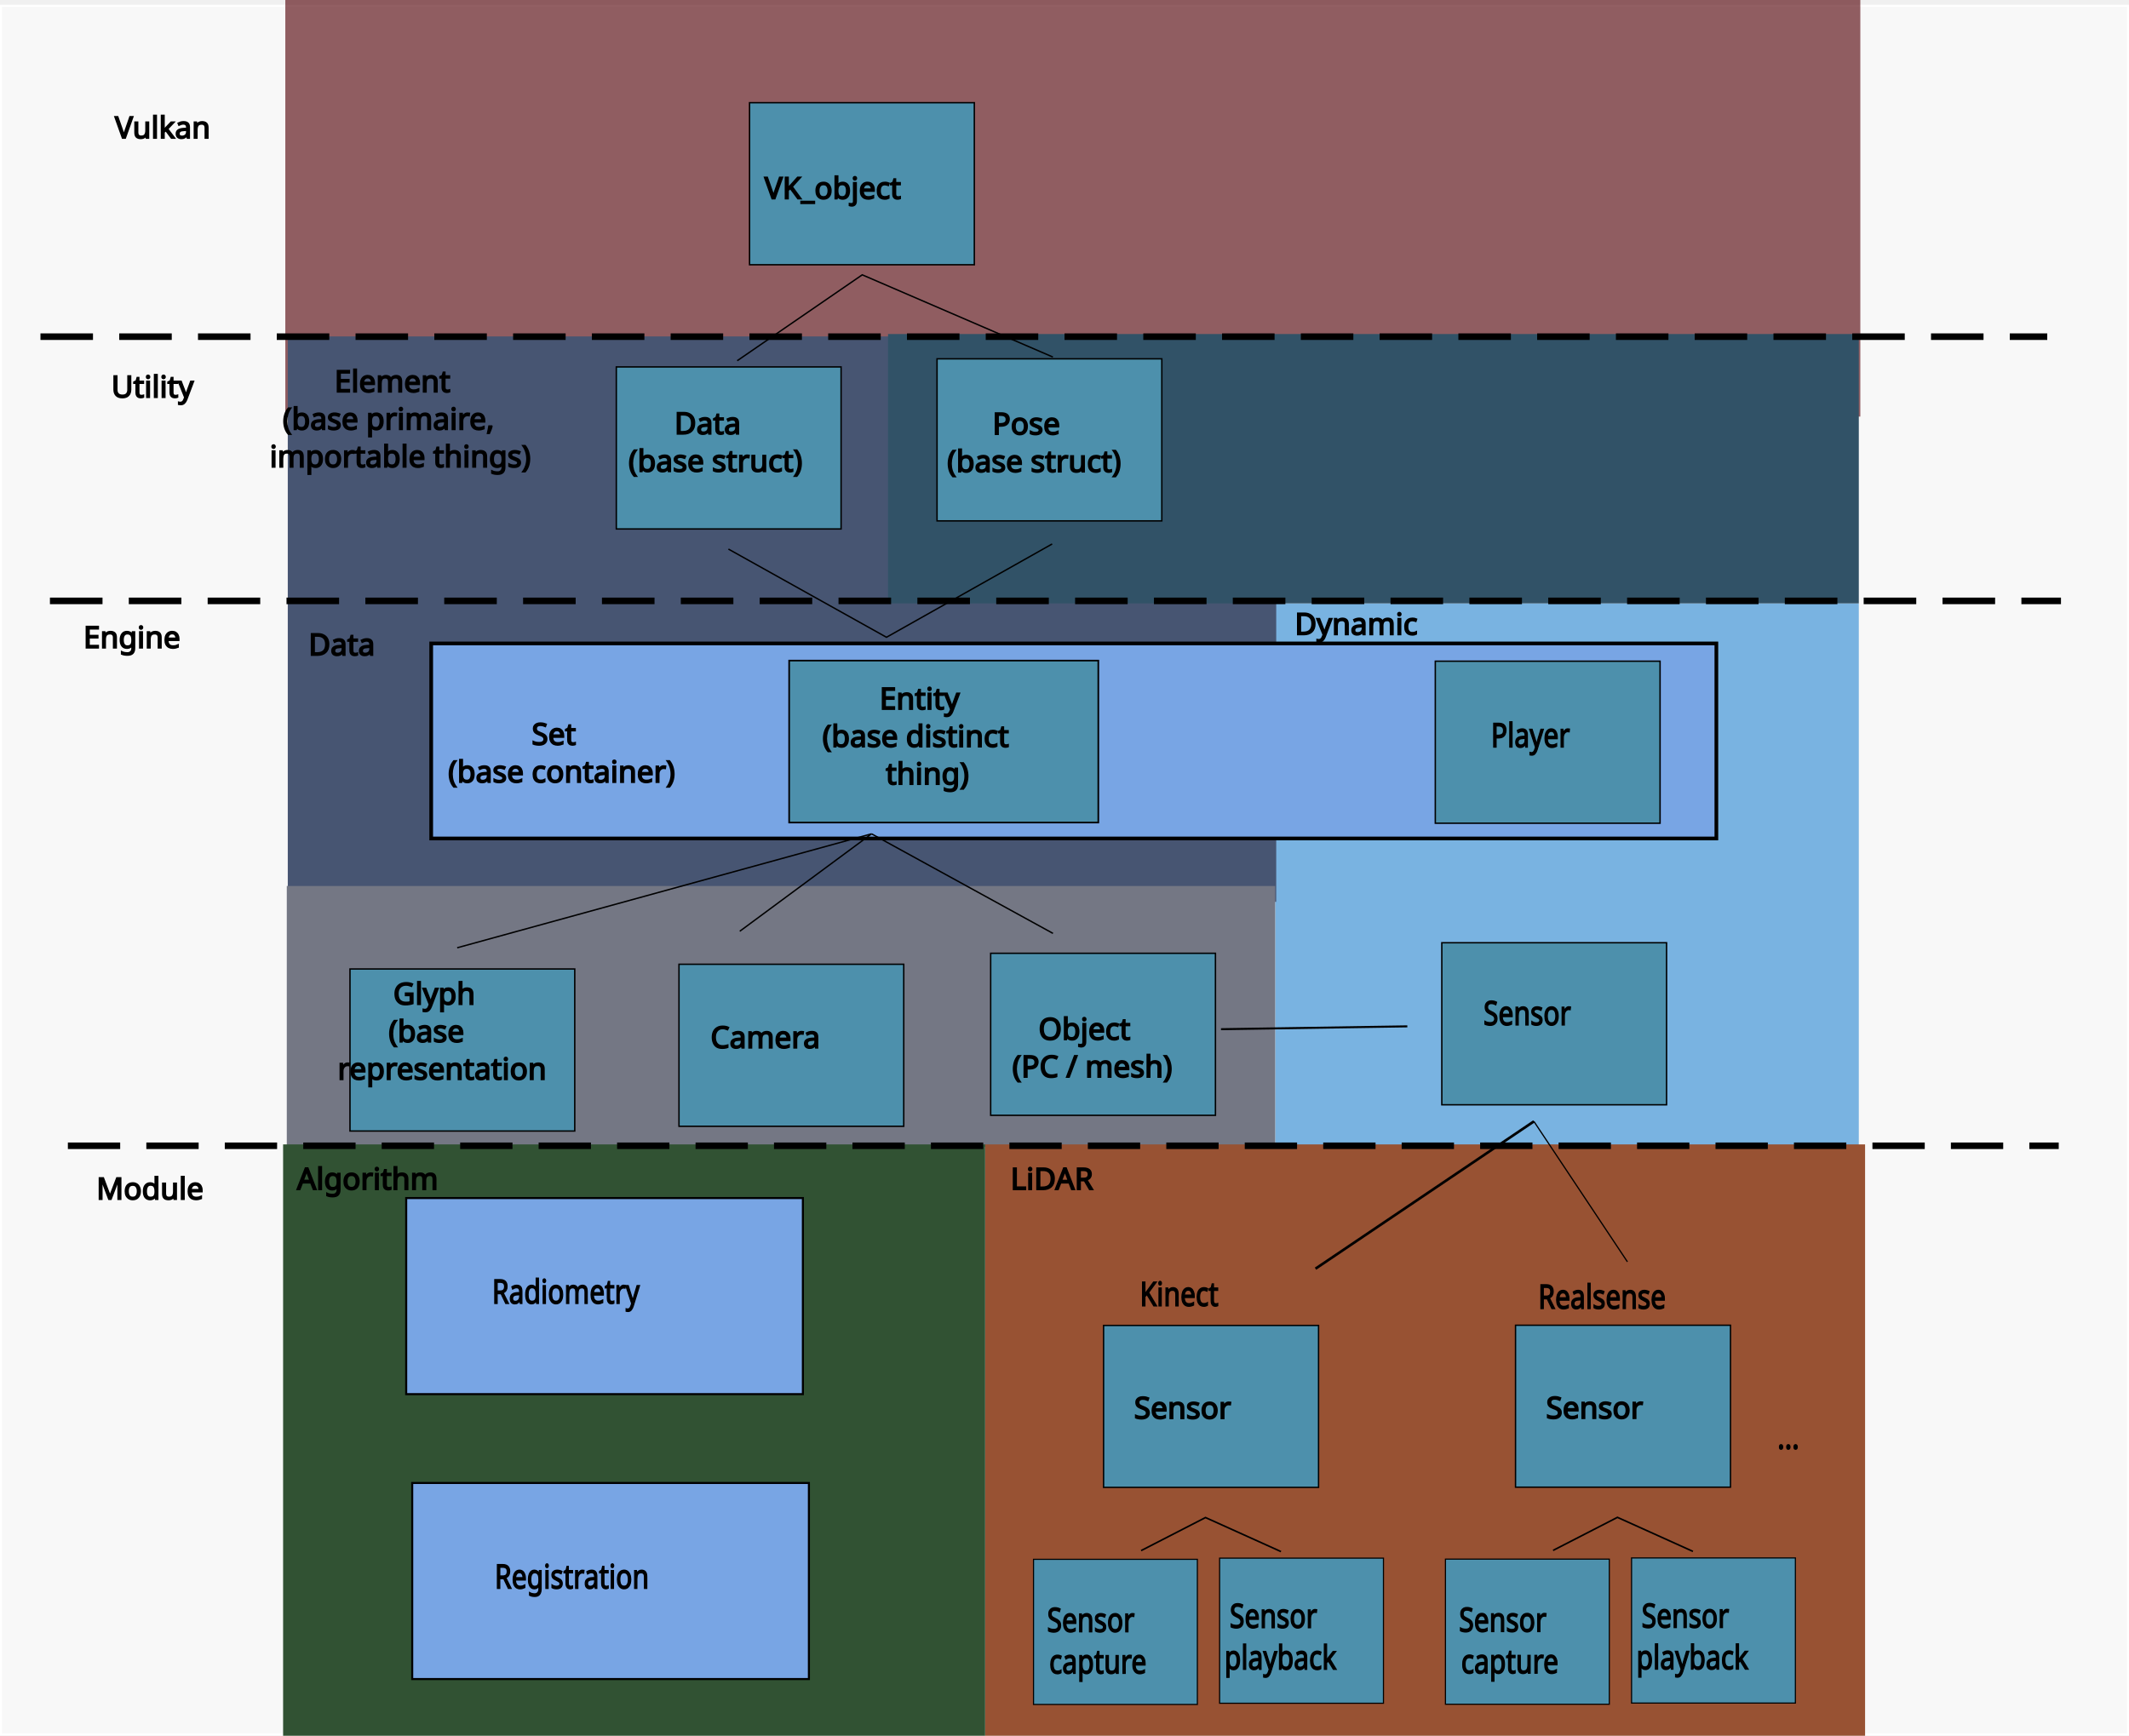
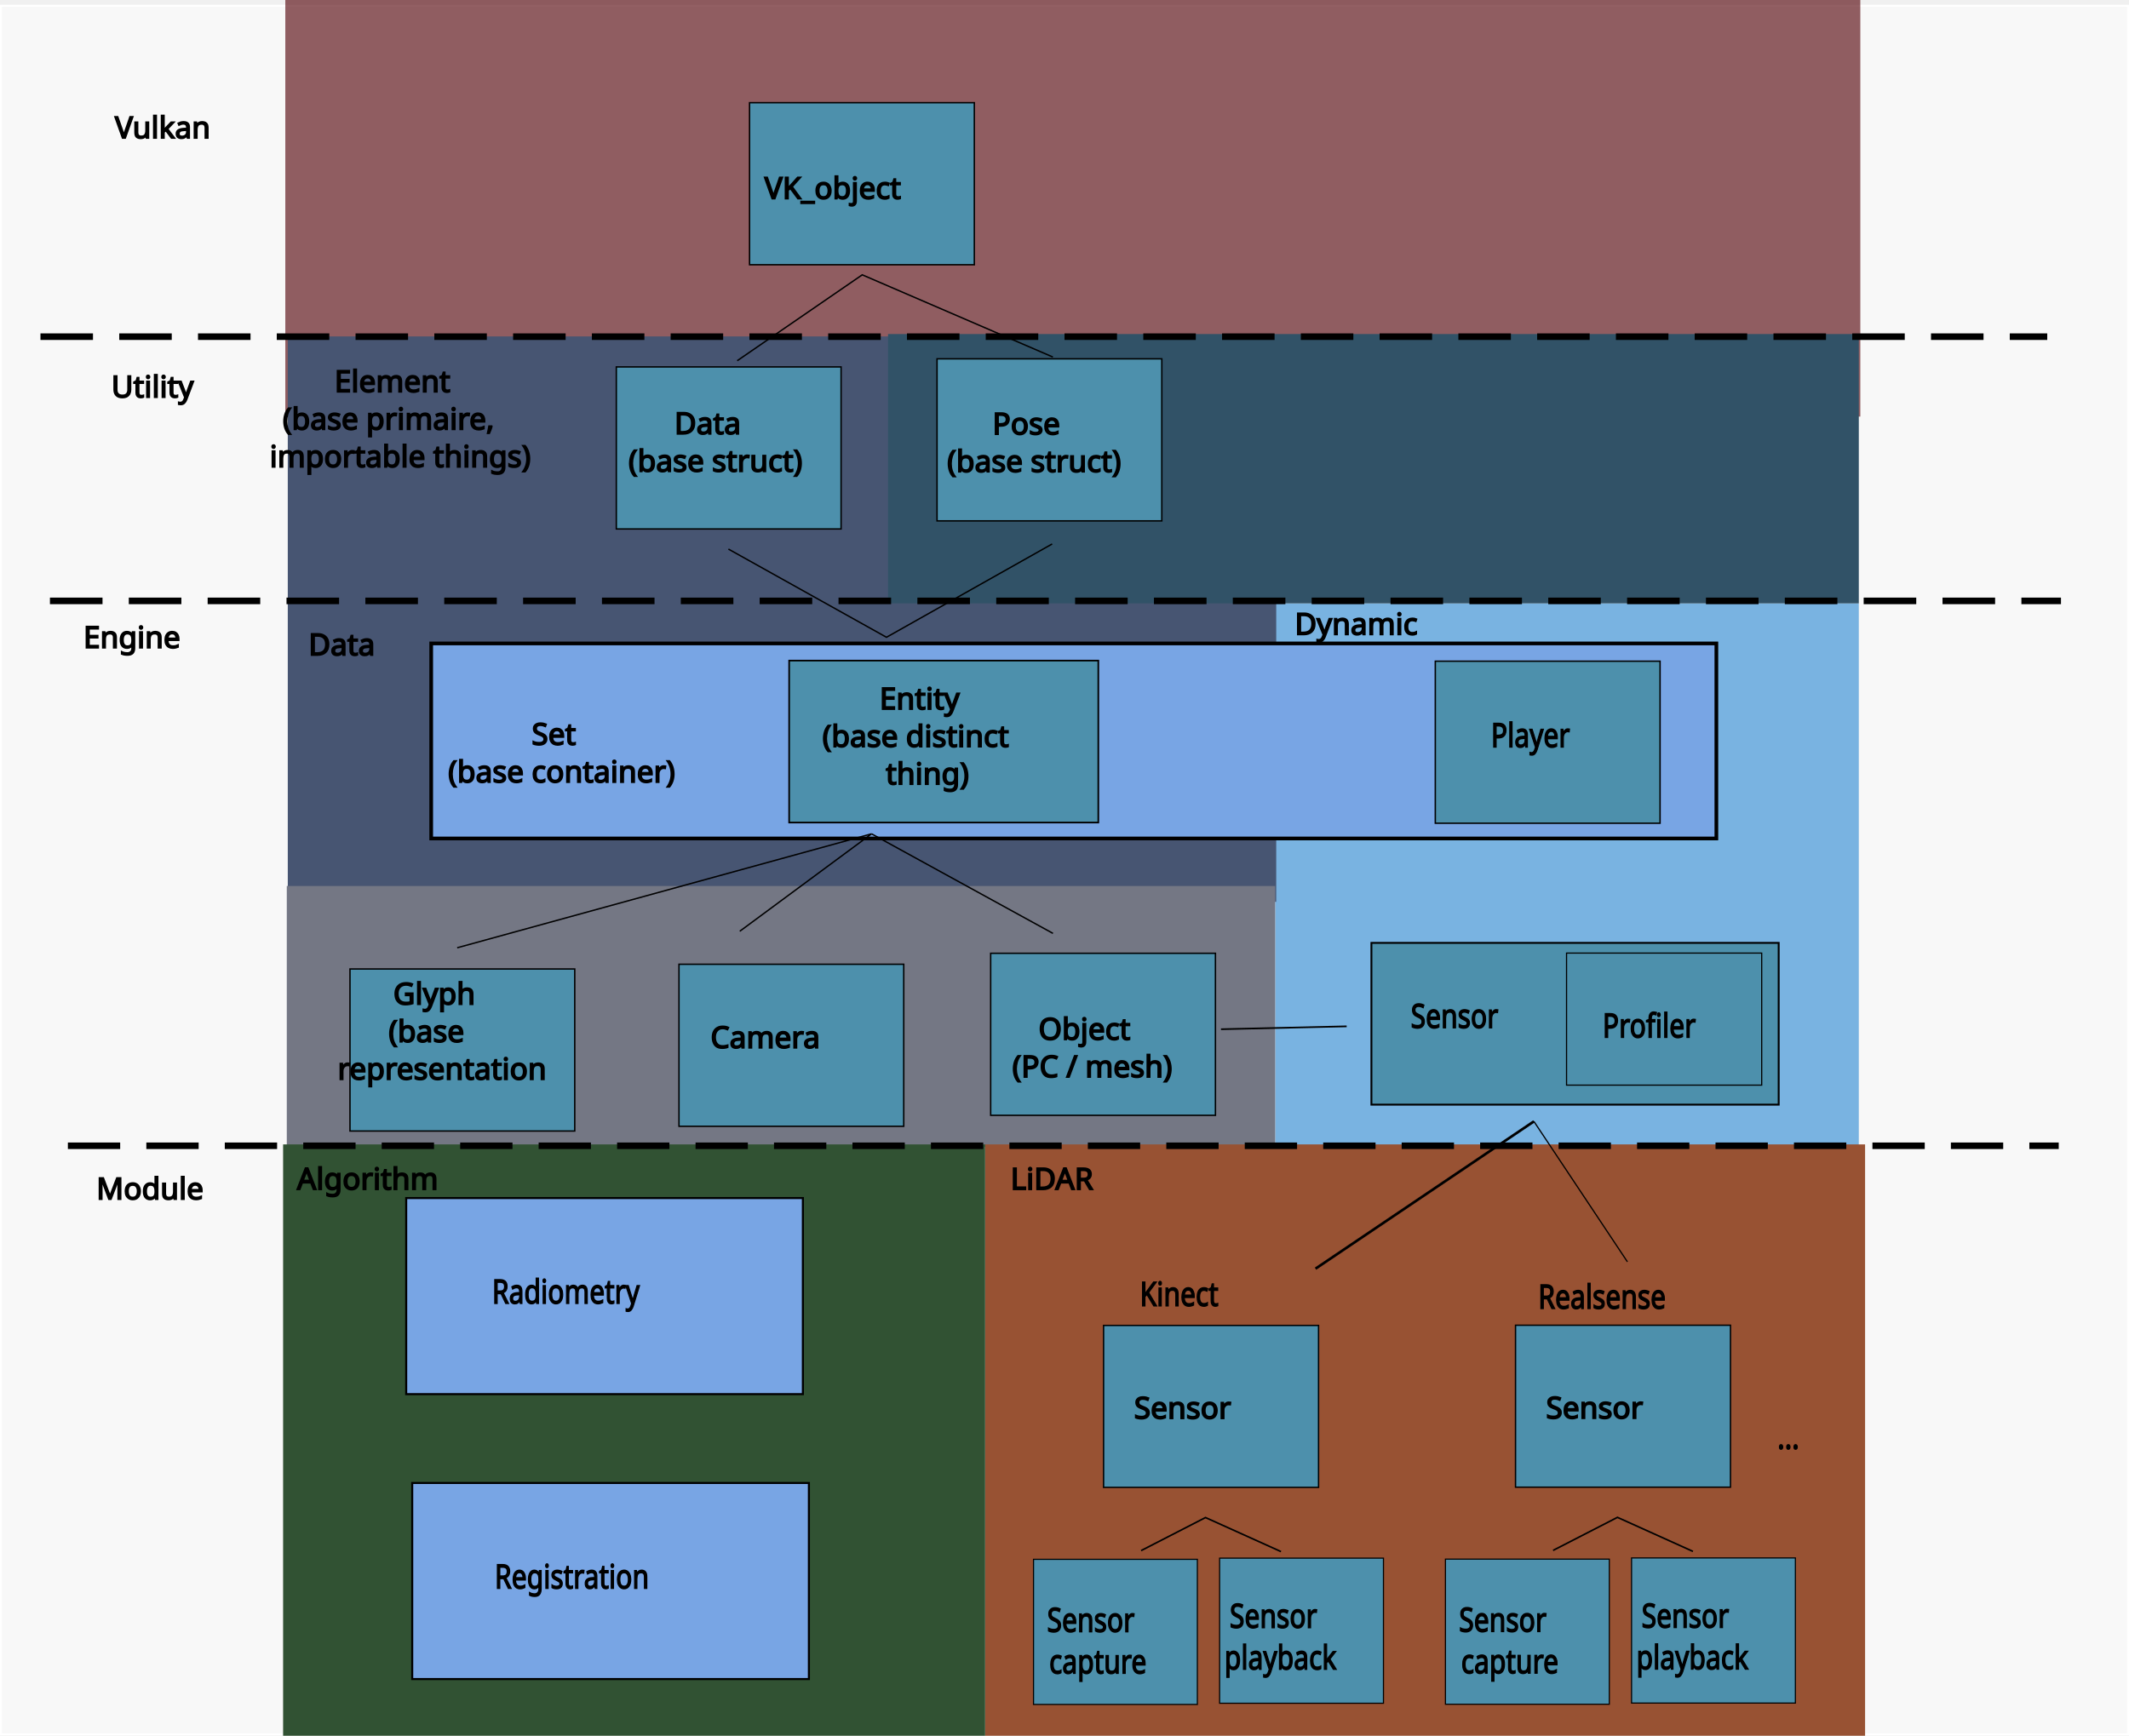
<svg xmlns="http://www.w3.org/2000/svg" width="400.136mm" height="326.304mm" viewBox="0 0 400.136 326.304" version="1.1" id="svg5">
  <defs id="defs2">
    <marker style="overflow:visible" id="TriangleOutL" refX="0" refY="0" orient="auto">
      <path transform="scale(0.8)" style="fill:context-stroke;fill-rule:evenodd;stroke:context-stroke;stroke-width:1pt" d="M 5.77,0 -2.88,5 V -5 Z" id="path2060" />
    </marker>
    <marker style="overflow:visible" id="TriangleInL" refX="0" refY="0" orient="auto">
      <path transform="scale(-0.8)" style="fill:context-stroke;fill-rule:evenodd;stroke:context-stroke;stroke-width:1pt" d="M 5.77,0 -2.88,5 V -5 Z" id="path2051" />
    </marker>
    <marker style="overflow:visible" id="TriangleInM" refX="0" refY="0" orient="auto">
      <path transform="scale(-0.4)" style="fill:context-stroke;fill-rule:evenodd;stroke:context-stroke;stroke-width:1pt" d="M 5.77,0 -2.88,5 V -5 Z" id="path2054" />
    </marker>
  </defs>
  <g id="layer1" transform="translate(327.8012,-2.835482)">
    <rect style="fill:#ffffff;fill-opacity:0.555;stroke:#ffffff;stroke-width:0.375" id="rect16124" width="399.761" height="324.986" x="-327.614" y="3.917" />
    <rect style="fill:#318cd4;fill-opacity:0.63;stroke:none;stroke-width:0.603" id="rect7524-1" width="109.689" height="102.163" x="-88.136" y="116.267" />
    <rect style="fill:#60161d;fill-opacity:0.685;stroke:none;stroke-width:7.63" id="rect33963-14" width="296.016" height="78.315" x="-274.177" y="2.835" />
    <rect style="opacity:1;fill:#475572;fill-opacity:1;stroke:none;stroke-width:7.041" id="rect33963" width="185.773" height="106.292" x="-273.715" y="66.081" />
    <rect style="fill:#747784;fill-opacity:1;stroke:none;stroke-width:4.783" id="rect33963-1" width="185.765" height="49.037" x="-273.901" y="169.394" />
    <rect style="fill:#985233;fill-opacity:1;stroke:none;stroke-width:6.794" id="rect33963-1-4-6" width="165.381" height="111.166" x="-142.648" y="217.973" />
    <rect style="fill:#315233;fill-opacity:1;stroke:none;stroke-width:6.069" id="rect33963-1-4-6-8" width="131.945" height="111.166" x="-274.593" y="217.973" />
    <text xml:space="preserve" style="font-style:normal;font-variant:normal;font-weight:normal;font-stretch:normal;font-size:5.644px;line-height:1.25;font-family:sans-serif;-inkscape-font-specification:'sans-serif, Normal';font-variant-ligatures:normal;font-variant-caps:normal;font-variant-numeric:normal;font-variant-east-asian:normal;text-align:center;text-anchor:middle;stroke:#000000;stroke-width:0.265;stroke-opacity:1" x="-248.911" y="76.522" id="text1714-6">
      <tspan style="font-style:normal;font-variant:normal;font-weight:normal;font-stretch:normal;font-size:5.644px;font-family:sans-serif;-inkscape-font-specification:'sans-serif, Normal';font-variant-ligatures:normal;font-variant-caps:normal;font-variant-numeric:normal;font-variant-east-asian:normal;text-align:center;text-anchor:middle;stroke:#000000;stroke-width:0.265;stroke-opacity:1" x="-248.911" y="76.522" id="tspan5735-0">Element</tspan>
      <tspan style="font-style:normal;font-variant:normal;font-weight:normal;font-stretch:normal;font-size:5.644px;font-family:sans-serif;-inkscape-font-specification:'sans-serif, Normal';font-variant-ligatures:normal;font-variant-caps:normal;font-variant-numeric:normal;font-variant-east-asian:normal;text-align:center;text-anchor:middle;stroke:#000000;stroke-width:0.265;stroke-opacity:1" x="-248.911" y="83.578" id="tspan2691">(base primaire, </tspan>
      <tspan style="font-style:normal;font-variant:normal;font-weight:normal;font-stretch:normal;font-size:5.644px;font-family:sans-serif;-inkscape-font-specification:'sans-serif, Normal';font-variant-ligatures:normal;font-variant-caps:normal;font-variant-numeric:normal;font-variant-east-asian:normal;text-align:center;text-anchor:middle;stroke:#000000;stroke-width:0.265;stroke-opacity:1" x="-248.911" y="90.633" id="tspan2994">importable things)</tspan>
    </text>
    <text xml:space="preserve" style="font-style:normal;font-variant:normal;font-weight:normal;font-stretch:normal;font-size:5.644px;line-height:1.25;font-family:sans-serif;-inkscape-font-specification:'sans-serif, Normal';font-variant-ligatures:normal;font-variant-caps:normal;font-variant-numeric:normal;font-variant-east-asian:normal;text-align:center;text-anchor:middle;stroke:#000000;stroke-width:0.265;stroke-opacity:1" x="-299.34" y="124.633" id="text1714-6-9-9">
      <tspan style="font-style:normal;font-variant:normal;font-weight:normal;font-stretch:normal;font-size:5.644px;font-family:sans-serif;-inkscape-font-specification:'sans-serif, Normal';font-variant-ligatures:normal;font-variant-caps:normal;font-variant-numeric:normal;font-variant-east-asian:normal;text-align:center;text-anchor:middle;stroke:#000000;stroke-width:0.265;stroke-opacity:1" x="-299.34" y="124.633" id="tspan15534">Engine</tspan>
    </text>
    <rect style="fill:#78a5e4;fill-opacity:1;stroke:#000000;stroke-width:0.695;stroke-opacity:1" id="rect896-8" width="241.543" height="36.664" x="-246.76" y="123.795" />
    <rect style="fill:#4d90ac;fill-opacity:1;stroke:#000000;stroke-width:0.311;stroke-opacity:1" id="rect896" width="58.104" height="30.443" x="-179.482" y="127.021" />
    <text xml:space="preserve" style="font-style:normal;font-variant:normal;font-weight:normal;font-stretch:normal;font-size:5.644px;line-height:1.25;font-family:sans-serif;-inkscape-font-specification:'sans-serif, Normal';font-variant-ligatures:normal;font-variant-caps:normal;font-variant-numeric:normal;font-variant-east-asian:normal;text-align:center;text-anchor:middle;stroke:#000000;stroke-width:0.265;stroke-opacity:1" x="-149.834" y="136.168" id="text1714">
      <tspan style="font-style:normal;font-variant:normal;font-weight:normal;font-stretch:normal;font-size:5.644px;font-family:sans-serif;-inkscape-font-specification:'sans-serif, Normal';font-variant-ligatures:normal;font-variant-caps:normal;font-variant-numeric:normal;font-variant-east-asian:normal;text-align:center;text-anchor:middle;stroke:#000000;stroke-width:0.265;stroke-opacity:1" x="-149.834" y="136.168" id="tspan5735">Entity</tspan>
      <tspan style="font-style:normal;font-variant:normal;font-weight:normal;font-stretch:normal;font-size:5.644px;font-family:sans-serif;-inkscape-font-specification:'sans-serif, Normal';font-variant-ligatures:normal;font-variant-caps:normal;font-variant-numeric:normal;font-variant-east-asian:normal;text-align:center;text-anchor:middle;stroke:#000000;stroke-width:0.265;stroke-opacity:1" x="-149.834" y="143.224" id="tspan5782">(base distinct </tspan>
      <tspan style="font-style:normal;font-variant:normal;font-weight:normal;font-stretch:normal;font-size:5.644px;font-family:sans-serif;-inkscape-font-specification:'sans-serif, Normal';font-variant-ligatures:normal;font-variant-caps:normal;font-variant-numeric:normal;font-variant-east-asian:normal;text-align:center;text-anchor:middle;stroke:#000000;stroke-width:0.265;stroke-opacity:1" x="-149.834" y="150.279" id="tspan7902">thing)</tspan>
    </text>
    <rect style="fill:#4d90ac;fill-opacity:1;stroke:#000000;stroke-width:0.265;stroke-opacity:1" id="rect896-89" width="42.244" height="30.462" x="-141.607" y="182.042" />
    <text xml:space="preserve" style="font-style:normal;font-variant:normal;font-weight:normal;font-stretch:normal;font-size:5.644px;line-height:1.25;font-family:sans-serif;-inkscape-font-specification:'sans-serif, Normal';font-variant-ligatures:normal;font-variant-caps:normal;font-variant-numeric:normal;font-variant-east-asian:normal;text-align:center;text-anchor:middle;stroke:#000000;stroke-width:0.265;stroke-opacity:1" x="-118.848" y="198.274" id="text1714-64">
      <tspan id="tspan1712-3" style="font-style:normal;font-variant:normal;font-weight:normal;font-stretch:normal;font-size:5.644px;font-family:sans-serif;-inkscape-font-specification:'sans-serif, Normal';font-variant-ligatures:normal;font-variant-caps:normal;font-variant-numeric:normal;font-variant-east-asian:normal;text-align:center;text-anchor:middle;stroke:#000000;stroke-width:0.265;stroke-opacity:1" x="-118.848" y="198.274">Object</tspan>
      <tspan style="font-style:normal;font-variant:normal;font-weight:normal;font-stretch:normal;font-size:5.644px;font-family:sans-serif;-inkscape-font-specification:'sans-serif, Normal';font-variant-ligatures:normal;font-variant-caps:normal;font-variant-numeric:normal;font-variant-east-asian:normal;text-align:center;text-anchor:middle;stroke:#000000;stroke-width:0.265;stroke-opacity:1" x="-118.848" y="205.329" id="tspan31376">(PC / mesh)</tspan>
    </text>
    <rect style="fill:#4d90ac;fill-opacity:1;stroke:#000000;stroke-width:0.265;stroke-opacity:1" id="rect896-89-3" width="42.244" height="30.462" x="-211.968" y="71.813" />
    <text xml:space="preserve" style="font-style:normal;font-variant:normal;font-weight:normal;font-stretch:normal;font-size:5.644px;line-height:1.25;font-family:sans-serif;-inkscape-font-specification:'sans-serif, Normal';font-variant-ligatures:normal;font-variant-caps:normal;font-variant-numeric:normal;font-variant-east-asian:normal;text-align:center;text-anchor:middle;stroke:#000000;stroke-width:0.265;stroke-opacity:1" x="-189.661" y="84.422" id="text1714-64-1">
      <tspan id="tspan1712-3-7" style="font-style:normal;font-variant:normal;font-weight:normal;font-stretch:normal;font-size:5.644px;font-family:sans-serif;-inkscape-font-specification:'sans-serif, Normal';font-variant-ligatures:normal;font-variant-caps:normal;font-variant-numeric:normal;font-variant-east-asian:normal;text-align:center;text-anchor:middle;stroke:#000000;stroke-width:0.265;stroke-opacity:1" x="-189.661" y="84.422">Data</tspan>
      <tspan style="font-style:normal;font-variant:normal;font-weight:normal;font-stretch:normal;font-size:5.644px;font-family:sans-serif;-inkscape-font-specification:'sans-serif, Normal';font-variant-ligatures:normal;font-variant-caps:normal;font-variant-numeric:normal;font-variant-east-asian:normal;text-align:center;text-anchor:middle;stroke:#000000;stroke-width:0.265;stroke-opacity:1" x="-189.661" y="91.478" id="tspan14858">(base struct)</tspan>
    </text>
    <text xml:space="preserve" style="font-style:normal;font-variant:normal;font-weight:normal;font-stretch:normal;font-size:5.644px;line-height:1.25;font-family:sans-serif;-inkscape-font-specification:'sans-serif, Normal';font-variant-ligatures:normal;font-variant-caps:normal;font-variant-numeric:normal;font-variant-east-asian:normal;text-align:center;text-anchor:middle;stroke:#000000;stroke-width:0.265;stroke-opacity:1" x="-218.575" y="142.839" id="text1714-83">
      <tspan style="font-style:normal;font-variant:normal;font-weight:normal;font-stretch:normal;font-size:5.644px;font-family:sans-serif;-inkscape-font-specification:'sans-serif, Normal';font-variant-ligatures:normal;font-variant-caps:normal;font-variant-numeric:normal;font-variant-east-asian:normal;text-align:center;text-anchor:middle;stroke:#000000;stroke-width:0.265;stroke-opacity:1" x="-218.575" y="142.839" id="tspan4414">Set</tspan>
      <tspan style="font-style:normal;font-variant:normal;font-weight:normal;font-stretch:normal;font-size:5.644px;font-family:sans-serif;-inkscape-font-specification:'sans-serif, Normal';font-variant-ligatures:normal;font-variant-caps:normal;font-variant-numeric:normal;font-variant-east-asian:normal;text-align:center;text-anchor:middle;stroke:#000000;stroke-width:0.265;stroke-opacity:1" x="-218.575" y="149.895" id="tspan4418">(base container)</tspan>
    </text>
    <rect style="fill:#78a5e4;fill-opacity:1;stroke:#000000;stroke-width:0.387;stroke-opacity:1" id="rect896-8-6-6" width="74.557" height="36.862" x="-251.459" y="228.058" />
    <rect style="fill:#4d90ac;fill-opacity:1;stroke:#000000;stroke-width:0.259;stroke-opacity:1" id="rect896-9" width="40.404" height="30.443" x="-120.388" y="252.003" />
    <text xml:space="preserve" style="font-style:normal;font-variant:normal;font-weight:normal;font-stretch:normal;font-size:5.644px;line-height:1.25;font-family:sans-serif;-inkscape-font-specification:'sans-serif, Normal';font-variant-ligatures:normal;font-variant-caps:normal;font-variant-numeric:normal;font-variant-east-asian:normal;text-align:center;text-anchor:middle;stroke:#000000;stroke-width:0.265;stroke-opacity:1" x="-101.867" y="269.511" id="text1714-4">
      <tspan style="font-style:normal;font-variant:normal;font-weight:normal;font-stretch:normal;font-size:5.644px;font-family:sans-serif;-inkscape-font-specification:'sans-serif, Normal';font-variant-ligatures:normal;font-variant-caps:normal;font-variant-numeric:normal;font-variant-east-asian:normal;text-align:center;text-anchor:middle;stroke:#000000;stroke-width:0.265;stroke-opacity:1" x="-101.867" y="269.511" id="tspan7902-6">Sensor</tspan>
    </text>
    <rect style="fill:#4d90ac;fill-opacity:1;stroke:#000000;stroke-width:0.265;stroke-opacity:1" id="rect896-1-5" width="42.244" height="30.462" x="-186.925" y="22.142" />
    <text xml:space="preserve" style="font-style:normal;font-variant:normal;font-weight:normal;font-stretch:normal;font-size:5.644px;line-height:1.25;font-family:sans-serif;-inkscape-font-specification:'sans-serif, Normal';font-variant-ligatures:normal;font-variant-caps:normal;font-variant-numeric:normal;font-variant-east-asian:normal;stroke:#000000;stroke-width:0.265;stroke-opacity:1" x="-184.121" y="40.194" id="text1714-7-9">
      <tspan id="tspan1712-5-7" style="font-style:normal;font-variant:normal;font-weight:normal;font-stretch:normal;font-size:5.644px;font-family:sans-serif;-inkscape-font-specification:'sans-serif, Normal';font-variant-ligatures:normal;font-variant-caps:normal;font-variant-numeric:normal;font-variant-east-asian:normal;stroke:#000000;stroke-width:0.265;stroke-opacity:1" x="-184.121" y="40.194">VK_object</tspan>
    </text>
    <rect style="fill:#4d90ac;fill-opacity:1;stroke:#000000;stroke-width:0.265;stroke-opacity:1" id="rect896-17" width="42.244" height="30.462" x="-262.024" y="184.995" />
    <text xml:space="preserve" style="font-style:normal;font-variant:normal;font-weight:normal;font-stretch:normal;font-size:5.644px;line-height:1.25;font-family:sans-serif;-inkscape-font-specification:'sans-serif, Normal';font-variant-ligatures:normal;font-variant-caps:normal;font-variant-numeric:normal;font-variant-east-asian:normal;text-align:center;text-anchor:middle;stroke:#000000;stroke-width:0.265;stroke-opacity:1" x="-241.048" y="191.654" id="text1714-8">
      <tspan id="tspan1712-57" style="font-style:normal;font-variant:normal;font-weight:normal;font-stretch:normal;font-size:5.644px;font-family:sans-serif;-inkscape-font-specification:'sans-serif, Normal';font-variant-ligatures:normal;font-variant-caps:normal;font-variant-numeric:normal;font-variant-east-asian:normal;text-align:center;text-anchor:middle;stroke:#000000;stroke-width:0.265;stroke-opacity:1" x="-241.048" y="191.654">Glyph</tspan>
      <tspan style="font-style:normal;font-variant:normal;font-weight:normal;font-stretch:normal;font-size:5.644px;font-family:sans-serif;-inkscape-font-specification:'sans-serif, Normal';font-variant-ligatures:normal;font-variant-caps:normal;font-variant-numeric:normal;font-variant-east-asian:normal;text-align:center;text-anchor:middle;stroke:#000000;stroke-width:0.265;stroke-opacity:1" x="-241.048" y="198.71" id="tspan20344">(base  </tspan>
      <tspan style="font-style:normal;font-variant:normal;font-weight:normal;font-stretch:normal;font-size:5.644px;font-family:sans-serif;-inkscape-font-specification:'sans-serif, Normal';font-variant-ligatures:normal;font-variant-caps:normal;font-variant-numeric:normal;font-variant-east-asian:normal;text-align:center;text-anchor:middle;stroke:#000000;stroke-width:0.265;stroke-opacity:1" x="-241.048" y="205.765" id="tspan23356">representation</tspan>
    </text>
-     <rect style="fill:#4d90ac;fill-opacity:1;stroke:#000000;stroke-width:0.265;stroke-opacity:1" id="rect896-17-4-1-6" width="42.244" height="30.462" x="-56.82" y="180.062" />
-     <text xml:space="preserve" style="font-style:normal;font-variant:normal;font-weight:normal;font-stretch:normal;font-size:5.644px;line-height:1.25;font-family:sans-serif;-inkscape-font-specification:'sans-serif, Normal';font-variant-ligatures:normal;font-variant-caps:normal;font-variant-numeric:normal;font-variant-east-asian:normal;text-align:center;text-anchor:middle;stroke:#000000;stroke-width:0.214;stroke-opacity:1" x="-41.52" y="176.4" id="text1714-8-1" transform="scale(0.9022003,1.108401)">
-       <tspan style="font-style:normal;font-variant:normal;font-weight:normal;font-stretch:normal;font-size:5.644px;font-family:sans-serif;-inkscape-font-specification:'sans-serif, Normal';font-variant-ligatures:normal;font-variant-caps:normal;font-variant-numeric:normal;font-variant-east-asian:normal;text-align:center;text-anchor:middle;stroke:#000000;stroke-width:0.214;stroke-opacity:1" x="-41.52" y="176.4" id="tspan25914">Sensor</tspan>
+     <rect style="fill:#4d90ac;fill-opacity:1;stroke:#000000;stroke-width:0.356;stroke-opacity:1" id="rect896-17-4-1-6" width="76.544" height="30.409" x="-70.049" y="180.089" />
+     <text xml:space="preserve" style="font-style:normal;font-variant:normal;font-weight:normal;font-stretch:normal;font-size:5.644px;line-height:1.25;font-family:sans-serif;-inkscape-font-specification:'sans-serif, Normal';font-variant-ligatures:normal;font-variant-caps:normal;font-variant-numeric:normal;font-variant-east-asian:normal;text-align:center;text-anchor:middle;stroke:#000000;stroke-width:0.214;stroke-opacity:1" x="-56.656" y="176.884" id="text1714-8-1" transform="scale(0.9022003,1.108401)">
+       <tspan style="font-style:normal;font-variant:normal;font-weight:normal;font-stretch:normal;font-size:5.644px;font-family:sans-serif;-inkscape-font-specification:'sans-serif, Normal';font-variant-ligatures:normal;font-variant-caps:normal;font-variant-numeric:normal;font-variant-east-asian:normal;text-align:center;text-anchor:middle;stroke:#000000;stroke-width:0.214;stroke-opacity:1" x="-56.656" y="176.884" id="tspan25914">Sensor</tspan>
    </text>
    <rect style="fill:#4d90ac;fill-opacity:1;stroke:#000000;stroke-width:0.265;stroke-opacity:1" id="rect896-17-4-1-6-3" width="42.244" height="30.462" x="-58.043" y="127.132" />
+     <rect style="fill:#4d90ac;fill-opacity:1;stroke:#000000;stroke-width:0.223;stroke-opacity:1" id="rect896-17-4-1-6-3-0" width="36.677" height="24.823" x="-33.374" y="182.005" />
    <text xml:space="preserve" style="font-style:normal;font-variant:normal;font-weight:normal;font-stretch:normal;font-size:5.644px;line-height:1.25;font-family:sans-serif;-inkscape-font-specification:'sans-serif, Normal';font-variant-ligatures:normal;font-variant-caps:normal;font-variant-numeric:normal;font-variant-east-asian:normal;text-align:center;text-anchor:middle;stroke:#000000;stroke-width:0.214;stroke-opacity:1" x="-40.841" y="129.269" id="text1714-8-1-51" transform="scale(0.9022003,1.108401)">
      <tspan style="font-style:normal;font-variant:normal;font-weight:normal;font-stretch:normal;font-size:5.644px;font-family:sans-serif;-inkscape-font-specification:'sans-serif, Normal';font-variant-ligatures:normal;font-variant-caps:normal;font-variant-numeric:normal;font-variant-east-asian:normal;text-align:center;text-anchor:middle;stroke:#000000;stroke-width:0.214;stroke-opacity:1" x="-40.841" y="129.269" id="tspan25914-7">Player</tspan>
    </text>
    <rect style="fill:#4d90ac;fill-opacity:1;stroke:#000000;stroke-width:0.214;stroke-opacity:1" id="rect896-17-4-6" width="30.795" height="27.282" x="-133.557" y="295.972" />
    <text xml:space="preserve" style="font-style:normal;font-variant:normal;font-weight:normal;font-stretch:normal;font-size:5.644px;line-height:1.25;font-family:sans-serif;-inkscape-font-specification:'sans-serif, Normal';font-variant-ligatures:normal;font-variant-caps:normal;font-variant-numeric:normal;font-variant-east-asian:normal;text-align:center;text-anchor:middle;stroke:#000000;stroke-width:0.214;stroke-opacity:1" x="-130.958" y="279.311" id="text1714-8-1-5" transform="scale(0.9022003,1.108401)">
      <tspan style="font-style:normal;font-variant:normal;font-weight:normal;font-stretch:normal;font-size:5.644px;font-family:sans-serif;-inkscape-font-specification:'sans-serif, Normal';font-variant-ligatures:normal;font-variant-caps:normal;font-variant-numeric:normal;font-variant-east-asian:normal;text-align:center;text-anchor:middle;stroke:#000000;stroke-width:0.214;stroke-opacity:1" x="-130.958" y="279.311" id="tspan7703">Sensor</tspan>
      <tspan style="font-style:normal;font-variant:normal;font-weight:normal;font-stretch:normal;font-size:5.644px;font-family:sans-serif;-inkscape-font-specification:'sans-serif, Normal';font-variant-ligatures:normal;font-variant-caps:normal;font-variant-numeric:normal;font-variant-east-asian:normal;text-align:center;text-anchor:middle;stroke:#000000;stroke-width:0.214;stroke-opacity:1" x="-130.958" y="286.366" id="tspan3149">capture</tspan>
    </text>
    <text xml:space="preserve" style="font-style:normal;font-variant:normal;font-weight:normal;font-stretch:normal;font-size:5.644px;line-height:1.25;font-family:sans-serif;-inkscape-font-specification:'sans-serif, Normal';font-variant-ligatures:normal;font-variant-caps:normal;font-variant-numeric:normal;font-variant-east-asian:normal;text-align:center;text-anchor:middle;stroke:#000000;stroke-width:0.214;stroke-opacity:1" x="-114.027" y="224.042" id="text1714-8-1-5-8" transform="scale(0.9022003,1.108401)">
      <tspan style="font-style:normal;font-variant:normal;font-weight:normal;font-stretch:normal;font-size:5.644px;font-family:sans-serif;-inkscape-font-specification:'sans-serif, Normal';font-variant-ligatures:normal;font-variant-caps:normal;font-variant-numeric:normal;font-variant-east-asian:normal;text-align:center;text-anchor:middle;stroke:#000000;stroke-width:0.214;stroke-opacity:1" x="-114.027" y="224.042" id="tspan25914-7-8">Kinect</tspan>
    </text>
    <text xml:space="preserve" style="font-style:normal;font-variant:normal;font-weight:normal;font-stretch:normal;font-size:5.644px;line-height:1.25;font-family:sans-serif;-inkscape-font-specification:'sans-serif, Normal';font-variant-ligatures:normal;font-variant-caps:normal;font-variant-numeric:normal;font-variant-east-asian:normal;text-align:center;text-anchor:middle;stroke:#000000;stroke-width:0.214;stroke-opacity:1" x="-241.79" y="223.628" id="text1714-8-1-5-8-8" transform="scale(0.9022003,1.108401)">
      <tspan style="font-style:normal;font-variant:normal;font-weight:normal;font-stretch:normal;font-size:5.644px;font-family:sans-serif;-inkscape-font-specification:'sans-serif, Normal';font-variant-ligatures:normal;font-variant-caps:normal;font-variant-numeric:normal;font-variant-east-asian:normal;text-align:center;text-anchor:middle;stroke:#000000;stroke-width:0.214;stroke-opacity:1" x="-241.79" y="223.628" id="tspan25914-7-8-3">Radiometry</tspan>
    </text>
    <rect style="fill:#78a5e4;fill-opacity:1;stroke:#000000;stroke-width:0.387;stroke-opacity:1" id="rect896-8-6-6-8" width="74.557" height="36.862" x="-250.328" y="281.619" />
    <text xml:space="preserve" style="font-style:normal;font-variant:normal;font-weight:normal;font-stretch:normal;font-size:5.644px;line-height:1.25;font-family:sans-serif;-inkscape-font-specification:'sans-serif, Normal';font-variant-ligatures:normal;font-variant-caps:normal;font-variant-numeric:normal;font-variant-east-asian:normal;text-align:center;text-anchor:middle;stroke:#000000;stroke-width:0.214;stroke-opacity:1" x="-240.536" y="271.951" id="text1714-8-1-5-8-8-3" transform="scale(0.9022003,1.108401)">
      <tspan style="font-style:normal;font-variant:normal;font-weight:normal;font-stretch:normal;font-size:5.644px;font-family:sans-serif;-inkscape-font-specification:'sans-serif, Normal';font-variant-ligatures:normal;font-variant-caps:normal;font-variant-numeric:normal;font-variant-east-asian:normal;text-align:center;text-anchor:middle;stroke:#000000;stroke-width:0.214;stroke-opacity:1" x="-240.536" y="271.951" id="tspan25914-7-8-3-3">Registration</tspan>
    </text>
    <rect style="fill:#4d90ac;fill-opacity:1;stroke:#000000;stroke-width:0.214;stroke-opacity:1" id="rect896-17-4-9" width="30.795" height="27.282" x="-98.581" y="295.748" />
    <text xml:space="preserve" style="font-style:normal;font-variant:normal;font-weight:normal;font-stretch:normal;font-size:5.644px;line-height:1.25;font-family:sans-serif;-inkscape-font-specification:'sans-serif, Normal';font-variant-ligatures:normal;font-variant-caps:normal;font-variant-numeric:normal;font-variant-east-asian:normal;text-align:center;text-anchor:middle;stroke:#000000;stroke-width:0.214;stroke-opacity:1" x="-92.924" y="278.625" id="text1714-8-1-6" transform="scale(0.9022003,1.108401)">
      <tspan style="font-style:normal;font-variant:normal;font-weight:normal;font-stretch:normal;font-size:5.644px;font-family:sans-serif;-inkscape-font-specification:'sans-serif, Normal';font-variant-ligatures:normal;font-variant-caps:normal;font-variant-numeric:normal;font-variant-east-asian:normal;text-align:center;text-anchor:middle;stroke:#000000;stroke-width:0.214;stroke-opacity:1" x="-92.924" y="278.625" id="tspan8719">Sensor</tspan>
      <tspan style="font-style:normal;font-variant:normal;font-weight:normal;font-stretch:normal;font-size:5.644px;font-family:sans-serif;-inkscape-font-specification:'sans-serif, Normal';font-variant-ligatures:normal;font-variant-caps:normal;font-variant-numeric:normal;font-variant-east-asian:normal;text-align:center;text-anchor:middle;stroke:#000000;stroke-width:0.214;stroke-opacity:1" x="-92.924" y="285.68" id="tspan3993">playback</tspan>
    </text>
    <text xml:space="preserve" style="font-style:normal;font-variant:normal;font-weight:normal;font-stretch:normal;font-size:5.644px;line-height:1.25;font-family:sans-serif;-inkscape-font-specification:'sans-serif, Normal';font-variant-ligatures:normal;font-variant-caps:normal;font-variant-numeric:normal;font-variant-east-asian:normal;text-align:center;text-anchor:middle;stroke:#000000;stroke-width:0.214;stroke-opacity:1" x="-25.934" y="224.495" id="text1714-8-1-2" transform="scale(0.9022003,1.108401)">
      <tspan style="font-style:normal;font-variant:normal;font-weight:normal;font-stretch:normal;font-size:5.644px;font-family:sans-serif;-inkscape-font-specification:'sans-serif, Normal';font-variant-ligatures:normal;font-variant-caps:normal;font-variant-numeric:normal;font-variant-east-asian:normal;text-align:center;text-anchor:middle;stroke:#000000;stroke-width:0.214;stroke-opacity:1" x="-25.934" y="224.495" id="tspan18100">Realsense</tspan>
    </text>
    <text xml:space="preserve" style="font-style:normal;font-variant:normal;font-weight:normal;font-stretch:normal;font-size:5.644px;line-height:1.25;font-family:sans-serif;-inkscape-font-specification:'sans-serif, Normal';font-variant-ligatures:normal;font-variant-caps:normal;font-variant-numeric:normal;font-variant-east-asian:normal;text-align:center;text-anchor:middle;stroke:#000000;stroke-width:0.214;stroke-opacity:1" x="12.878" y="248.275" id="text1714-8-1-2-8-8" transform="scale(0.9022003,1.108401)">
      <tspan style="font-style:normal;font-variant:normal;font-weight:normal;font-stretch:normal;font-size:5.644px;font-family:sans-serif;-inkscape-font-specification:'sans-serif, Normal';font-variant-ligatures:normal;font-variant-caps:normal;font-variant-numeric:normal;font-variant-east-asian:normal;text-align:center;text-anchor:middle;stroke:#000000;stroke-width:0.214;stroke-opacity:1" x="12.878" y="248.275" id="tspan25914-41-9-6">...</tspan>
    </text>
    <rect style="fill:#4d90ac;fill-opacity:1;stroke:#000000;stroke-width:0.265;stroke-opacity:1" id="rect896-17-4-1" width="42.244" height="30.462" x="-200.189" y="184.105" />
    <text xml:space="preserve" style="font-style:normal;font-variant:normal;font-weight:normal;font-stretch:normal;font-size:5.644px;line-height:1.25;font-family:sans-serif;-inkscape-font-specification:'sans-serif, Normal';font-variant-ligatures:normal;font-variant-caps:normal;font-variant-numeric:normal;font-variant-east-asian:normal;stroke:#000000;stroke-width:0.265;stroke-opacity:1" x="-194.249" y="199.835" id="text1714-8-1-7">
      <tspan id="tspan1712-57-8-5" style="font-style:normal;font-variant:normal;font-weight:normal;font-stretch:normal;font-size:5.644px;font-family:sans-serif;-inkscape-font-specification:'sans-serif, Normal';font-variant-ligatures:normal;font-variant-caps:normal;font-variant-numeric:normal;font-variant-east-asian:normal;stroke:#000000;stroke-width:0.265;stroke-opacity:1" x="-194.249" y="199.835">Camera</tspan>
    </text>
    <text xml:space="preserve" style="font-style:normal;font-variant:normal;font-weight:normal;font-stretch:normal;font-size:5.644px;line-height:1.25;font-family:sans-serif;-inkscape-font-specification:'sans-serif, Normal';font-variant-ligatures:normal;font-variant-caps:normal;font-variant-numeric:normal;font-variant-east-asian:normal;stroke:#000000;stroke-width:0.265;stroke-opacity:1" x="-309.672" y="228.287" id="text10767-4">
      <tspan id="tspan10765-1" style="font-style:normal;font-variant:normal;font-weight:normal;font-stretch:normal;font-size:5.644px;font-family:sans-serif;-inkscape-font-specification:'sans-serif, Normal';font-variant-ligatures:normal;font-variant-caps:normal;font-variant-numeric:normal;font-variant-east-asian:normal;stroke:#000000;stroke-width:0.265;stroke-opacity:1" x="-309.672" y="228.287">Module</tspan>
    </text>
    <text xml:space="preserve" style="font-style:normal;font-variant:normal;font-weight:normal;font-stretch:normal;font-size:5.644px;line-height:1.25;font-family:sans-serif;-inkscape-font-specification:'sans-serif, Normal';font-variant-ligatures:normal;font-variant-caps:normal;font-variant-numeric:normal;font-variant-east-asian:normal;stroke:#000000;stroke-width:0.265;stroke-opacity:1" x="-271.974" y="226.442" id="text10767-4-3">
      <tspan id="tspan10765-1-8" style="font-style:normal;font-variant:normal;font-weight:normal;font-stretch:normal;font-size:5.644px;font-family:sans-serif;-inkscape-font-specification:'sans-serif, Normal';font-variant-ligatures:normal;font-variant-caps:normal;font-variant-numeric:normal;font-variant-east-asian:normal;stroke:#000000;stroke-width:0.265;stroke-opacity:1" x="-271.974" y="226.442">Algorithm</tspan>
    </text>
    <text xml:space="preserve" style="font-style:normal;font-variant:normal;font-weight:normal;font-stretch:normal;font-size:5.644px;line-height:1.25;font-family:sans-serif;-inkscape-font-specification:'sans-serif, Normal';font-variant-ligatures:normal;font-variant-caps:normal;font-variant-numeric:normal;font-variant-east-asian:normal;stroke:#000000;stroke-width:0.265;stroke-opacity:1" x="-84.453" y="122.143" id="text10767-4-3-6">
      <tspan id="tspan10765-1-8-9" style="font-style:normal;font-variant:normal;font-weight:normal;font-stretch:normal;font-size:5.644px;font-family:sans-serif;-inkscape-font-specification:'sans-serif, Normal';font-variant-ligatures:normal;font-variant-caps:normal;font-variant-numeric:normal;font-variant-east-asian:normal;stroke:#000000;stroke-width:0.265;stroke-opacity:1" x="-84.453" y="122.143">Dynamic</tspan>
    </text>
    <text xml:space="preserve" style="font-style:normal;font-variant:normal;font-weight:normal;font-stretch:normal;font-size:5.644px;line-height:1.25;font-family:sans-serif;-inkscape-font-specification:'sans-serif, Normal';font-variant-ligatures:normal;font-variant-caps:normal;font-variant-numeric:normal;font-variant-east-asian:normal;stroke:#000000;stroke-width:0.265;stroke-opacity:1" x="-137.872" y="226.45" id="text10767-4-0">
      <tspan id="tspan10765-1-4" style="font-style:normal;font-variant:normal;font-weight:normal;font-stretch:normal;font-size:5.644px;font-family:sans-serif;-inkscape-font-specification:'sans-serif, Normal';font-variant-ligatures:normal;font-variant-caps:normal;font-variant-numeric:normal;font-variant-east-asian:normal;stroke:#000000;stroke-width:0.265;stroke-opacity:1" x="-137.872" y="226.45">LiDAR</tspan>
    </text>
    <text xml:space="preserve" style="font-style:normal;font-variant:normal;font-weight:normal;font-stretch:normal;font-size:5.644px;line-height:1.25;font-family:sans-serif;-inkscape-font-specification:'sans-serif, Normal';font-variant-ligatures:normal;font-variant-caps:normal;font-variant-numeric:normal;font-variant-east-asian:normal;stroke:#000000;stroke-width:0.265;stroke-opacity:1" x="-306.86" y="77.528" id="text10767-7">
      <tspan id="tspan10765-8" style="font-style:normal;font-variant:normal;font-weight:normal;font-stretch:normal;font-size:5.644px;font-family:sans-serif;-inkscape-font-specification:'sans-serif, Normal';font-variant-ligatures:normal;font-variant-caps:normal;font-variant-numeric:normal;font-variant-east-asian:normal;stroke:#000000;stroke-width:0.265;stroke-opacity:1" x="-306.86" y="77.528">Utility</tspan>
    </text>
    <text xml:space="preserve" style="font-style:normal;font-variant:normal;font-weight:normal;font-stretch:normal;font-size:5.644px;line-height:1.25;font-family:sans-serif;-inkscape-font-specification:'sans-serif, Normal';font-variant-ligatures:normal;font-variant-caps:normal;font-variant-numeric:normal;font-variant-east-asian:normal;stroke:#000000;stroke-width:0.265;stroke-opacity:1" x="-269.81" y="126.004" id="text10767-7-4">
      <tspan id="tspan10765-8-2" style="font-style:normal;font-variant:normal;font-weight:normal;font-stretch:normal;font-size:5.644px;font-family:sans-serif;-inkscape-font-specification:'sans-serif, Normal';font-variant-ligatures:normal;font-variant-caps:normal;font-variant-numeric:normal;font-variant-east-asian:normal;stroke:#000000;stroke-width:0.265;stroke-opacity:1" x="-269.81" y="126.004">Data</tspan>
    </text>
    <text xml:space="preserve" style="font-style:normal;font-variant:normal;font-weight:normal;font-stretch:normal;font-size:5.644px;line-height:1.25;font-family:sans-serif;-inkscape-font-specification:'sans-serif, Normal';font-variant-ligatures:normal;font-variant-caps:normal;font-variant-numeric:normal;font-variant-east-asian:normal;stroke:#000000;stroke-width:0.265;stroke-opacity:1" x="-306.212" y="28.808" id="text11761">
      <tspan id="tspan11759" style="font-style:normal;font-variant:normal;font-weight:normal;font-stretch:normal;font-size:5.644px;font-family:sans-serif;-inkscape-font-specification:'sans-serif, Normal';font-variant-ligatures:normal;font-variant-caps:normal;font-variant-numeric:normal;font-variant-east-asian:normal;stroke:#000000;stroke-width:0.265;stroke-opacity:1" x="-306.212" y="28.808">Vulkan</tspan>
    </text>
    <path style="fill:none;stroke:#000000;stroke-width:1.229;stroke-linecap:butt;stroke-linejoin:miter;stroke-miterlimit:4;stroke-dasharray:9.831, 4.915;stroke-dashoffset:0;stroke-opacity:1" d="M -315.044,218.229 H 59.128" id="path12759-5-3-7" />
    <rect style="fill:#315267;fill-opacity:1;stroke:none;stroke-width:0.548" id="rect7524" width="182.448" height="50.638" x="-160.895" y="65.629" />
    <rect style="fill:#4d90ac;fill-opacity:1;stroke:#000000;stroke-width:0.265;stroke-opacity:1" id="rect896-89-3-3" width="42.244" height="30.462" x="-151.688" y="70.293" />
    <text xml:space="preserve" style="font-style:normal;font-variant:normal;font-weight:normal;font-stretch:normal;font-size:5.644px;line-height:1.25;font-family:sans-serif;-inkscape-font-specification:'sans-serif, Normal';font-variant-ligatures:normal;font-variant-caps:normal;font-variant-numeric:normal;font-variant-east-asian:normal;text-align:center;text-anchor:middle;stroke:#000000;stroke-width:0.265;stroke-opacity:1" x="-129.766" y="84.491" id="text1714-64-1-1">
      <tspan id="tspan1712-3-7-7" style="font-style:normal;font-variant:normal;font-weight:normal;font-stretch:normal;font-size:5.644px;font-family:sans-serif;-inkscape-font-specification:'sans-serif, Normal';font-variant-ligatures:normal;font-variant-caps:normal;font-variant-numeric:normal;font-variant-east-asian:normal;text-align:center;text-anchor:middle;stroke:#000000;stroke-width:0.265;stroke-opacity:1" x="-129.766" y="84.491">Pose</tspan>
      <tspan style="font-style:normal;font-variant:normal;font-weight:normal;font-stretch:normal;font-size:5.644px;font-family:sans-serif;-inkscape-font-specification:'sans-serif, Normal';font-variant-ligatures:normal;font-variant-caps:normal;font-variant-numeric:normal;font-variant-east-asian:normal;text-align:center;text-anchor:middle;stroke:#000000;stroke-width:0.265;stroke-opacity:1" x="-129.766" y="91.547" id="tspan38986">(base struct)</tspan>
    </text>
    <path style="fill:none;stroke:#000000;stroke-width:0.301px;stroke-linecap:butt;stroke-linejoin:miter;stroke-opacity:1" d="m -113.332,294.333 12.098,-6.215 14.189,6.402" id="path7931" />
    <rect style="fill:#4d90ac;fill-opacity:1;stroke:#000000;stroke-width:0.259;stroke-opacity:1" id="rect896-9-5" width="40.404" height="30.443" x="-42.965" y="251.967" />
    <text xml:space="preserve" style="font-style:normal;font-variant:normal;font-weight:normal;font-stretch:normal;font-size:5.644px;line-height:1.25;font-family:sans-serif;-inkscape-font-specification:'sans-serif, Normal';font-variant-ligatures:normal;font-variant-caps:normal;font-variant-numeric:normal;font-variant-east-asian:normal;text-align:center;text-anchor:middle;stroke:#000000;stroke-width:0.265;stroke-opacity:1" x="-24.444" y="269.476" id="text1714-4-2">
      <tspan style="font-style:normal;font-variant:normal;font-weight:normal;font-stretch:normal;font-size:5.644px;font-family:sans-serif;-inkscape-font-specification:'sans-serif, Normal';font-variant-ligatures:normal;font-variant-caps:normal;font-variant-numeric:normal;font-variant-east-asian:normal;text-align:center;text-anchor:middle;stroke:#000000;stroke-width:0.265;stroke-opacity:1" x="-24.444" y="269.476" id="tspan7902-6-6">Sensor</tspan>
    </text>
    <rect style="fill:#4d90ac;fill-opacity:1;stroke:#000000;stroke-width:0.214;stroke-opacity:1" id="rect896-17-4-6-5" width="30.795" height="27.282" x="-56.134" y="295.936" />
    <text xml:space="preserve" style="font-style:normal;font-variant:normal;font-weight:normal;font-stretch:normal;font-size:5.644px;line-height:1.25;font-family:sans-serif;-inkscape-font-specification:'sans-serif, Normal';font-variant-ligatures:normal;font-variant-caps:normal;font-variant-numeric:normal;font-variant-east-asian:normal;text-align:center;text-anchor:middle;stroke:#000000;stroke-width:0.214;stroke-opacity:1" x="-45.143" y="279.278" id="text1714-8-1-5-87" transform="scale(0.9022003,1.108401)">
      <tspan style="font-style:normal;font-variant:normal;font-weight:normal;font-stretch:normal;font-size:5.644px;font-family:sans-serif;-inkscape-font-specification:'sans-serif, Normal';font-variant-ligatures:normal;font-variant-caps:normal;font-variant-numeric:normal;font-variant-east-asian:normal;text-align:center;text-anchor:middle;stroke:#000000;stroke-width:0.214;stroke-opacity:1" x="-45.143" y="279.278" id="tspan7703-9">Sensor</tspan>
      <tspan style="font-style:normal;font-variant:normal;font-weight:normal;font-stretch:normal;font-size:5.644px;font-family:sans-serif;-inkscape-font-specification:'sans-serif, Normal';font-variant-ligatures:normal;font-variant-caps:normal;font-variant-numeric:normal;font-variant-east-asian:normal;text-align:center;text-anchor:middle;stroke:#000000;stroke-width:0.214;stroke-opacity:1" x="-45.143" y="286.334" id="tspan3149-6">capture</tspan>
    </text>
    <rect style="fill:#4d90ac;fill-opacity:1;stroke:#000000;stroke-width:0.214;stroke-opacity:1" id="rect896-17-4-9-0" width="30.795" height="27.282" x="-21.159" y="295.712" />
    <text xml:space="preserve" style="font-style:normal;font-variant:normal;font-weight:normal;font-stretch:normal;font-size:5.644px;line-height:1.25;font-family:sans-serif;-inkscape-font-specification:'sans-serif, Normal';font-variant-ligatures:normal;font-variant-caps:normal;font-variant-numeric:normal;font-variant-east-asian:normal;text-align:center;text-anchor:middle;stroke:#000000;stroke-width:0.214;stroke-opacity:1" x="-7.109" y="278.592" id="text1714-8-1-6-4" transform="scale(0.9022003,1.108401)">
      <tspan style="font-style:normal;font-variant:normal;font-weight:normal;font-stretch:normal;font-size:5.644px;font-family:sans-serif;-inkscape-font-specification:'sans-serif, Normal';font-variant-ligatures:normal;font-variant-caps:normal;font-variant-numeric:normal;font-variant-east-asian:normal;text-align:center;text-anchor:middle;stroke:#000000;stroke-width:0.214;stroke-opacity:1" x="-7.109" y="278.592" id="tspan8719-1">Sensor</tspan>
      <tspan style="font-style:normal;font-variant:normal;font-weight:normal;font-stretch:normal;font-size:5.644px;font-family:sans-serif;-inkscape-font-specification:'sans-serif, Normal';font-variant-ligatures:normal;font-variant-caps:normal;font-variant-numeric:normal;font-variant-east-asian:normal;text-align:center;text-anchor:middle;stroke:#000000;stroke-width:0.214;stroke-opacity:1" x="-7.109" y="285.648" id="tspan3993-0">playback</tspan>
    </text>
    <path style="fill:none;stroke:#000000;stroke-width:0.301px;stroke-linecap:butt;stroke-linejoin:miter;stroke-opacity:1" d="m -35.909,294.297 12.098,-6.215 14.189,6.402" id="path7931-4" />
    <path style="fill:none;stroke:#000000;stroke-width:0.265px;stroke-linecap:butt;stroke-linejoin:miter;stroke-opacity:1" d="m -190.896,106.057 29.704,16.578 31.138,-17.539" id="path11677" />
    <path style="fill:none;stroke:#000000;stroke-width:0.265px;stroke-linecap:butt;stroke-linejoin:miter;stroke-opacity:1" d="m -241.876,181.008 77.883,-21.419 -24.771,18.313" id="path30121" />
    <path style="fill:none;stroke:#000000;stroke-width:0.265px;stroke-linecap:butt;stroke-linejoin:miter;stroke-opacity:1" d="m -163.993,159.589 34.09,18.713" id="path30123" />
    <path style="fill:none;stroke:#000000;stroke-width:0.49px;stroke-linecap:butt;stroke-linejoin:miter;stroke-opacity:1" d="m -39.507,213.641 -41.053,27.695" id="path3973" />
    <path style="fill:none;stroke:#000000;stroke-width:0.265px;stroke-linecap:butt;stroke-linejoin:miter;stroke-opacity:1" d="m -189.245,70.647 23.498,-16.147 35.831,15.457" id="path5632" />
-     <path style="fill:none;stroke:#000000;stroke-width:0.38px;stroke-linecap:butt;stroke-linejoin:miter;stroke-opacity:1" d="m -98.319,196.316 35.02,-0.537" id="path2767" />
+     <path style="fill:none;stroke:#000000;stroke-width:0.314px;stroke-linecap:butt;stroke-linejoin:miter;stroke-opacity:1" d="m -98.317,196.319 23.615,-0.542" id="path2767" />
    <path style="fill:none;stroke:#000000;stroke-width:1.234;stroke-linecap:butt;stroke-linejoin:miter;stroke-miterlimit:4;stroke-dasharray:9.87, 4.935;stroke-dashoffset:0;stroke-opacity:1" d="M -320.196,66.126 H 56.968" id="path12759-5" />
    <path style="fill:none;stroke:#000000;stroke-width:1.235;stroke-linecap:butt;stroke-linejoin:miter;stroke-miterlimit:4;stroke-dasharray:9.881, 4.94;stroke-dashoffset:0;stroke-opacity:1" d="M -318.415,115.796 H 59.549" id="path12759-5-3" />
    <path style="fill:none;stroke:#000000;stroke-width:0.232px;stroke-linecap:butt;stroke-linejoin:miter;stroke-opacity:1" d="m -39.521,213.632 17.587,26.415" id="path13644" />
+     <text xml:space="preserve" style="font-style:normal;font-variant:normal;font-weight:normal;font-stretch:normal;font-size:5.644px;line-height:1.25;font-family:sans-serif;-inkscape-font-specification:'sans-serif, Normal';font-variant-ligatures:normal;font-variant-caps:normal;font-variant-numeric:normal;font-variant-east-asian:normal;text-align:center;text-anchor:middle;stroke:#000000;stroke-width:0.214;stroke-opacity:1" x="-16.105" y="178.506" id="text1714-8-1-3" transform="scale(0.9022003,1.108401)">
+       <tspan style="font-style:normal;font-variant:normal;font-weight:normal;font-stretch:normal;font-size:5.644px;font-family:sans-serif;-inkscape-font-specification:'sans-serif, Normal';font-variant-ligatures:normal;font-variant-caps:normal;font-variant-numeric:normal;font-variant-east-asian:normal;text-align:center;text-anchor:middle;stroke:#000000;stroke-width:0.214;stroke-opacity:1" x="-16.105" y="178.506" id="tspan25914-5">Profiler</tspan>
+     </text>
  </g>
</svg>
